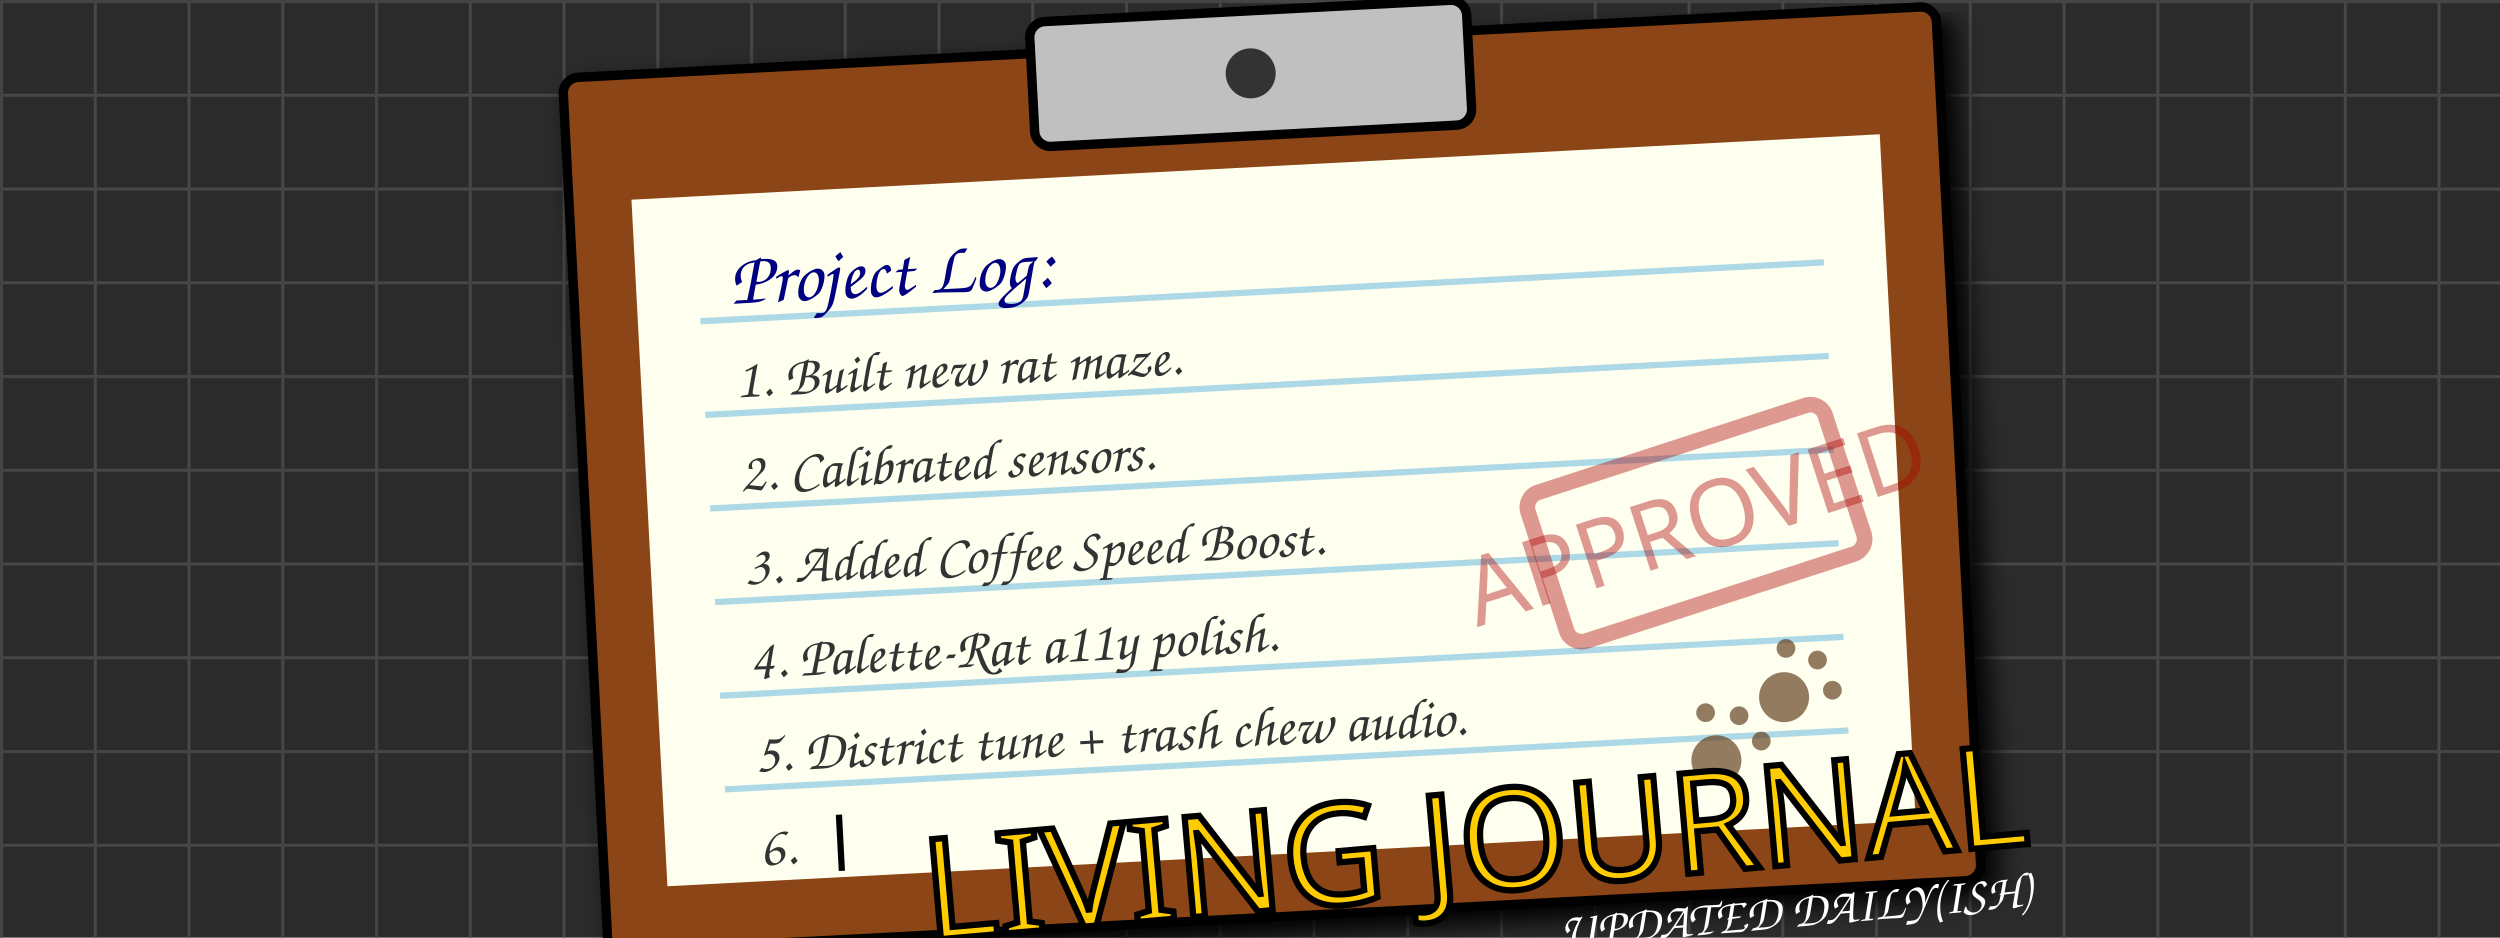
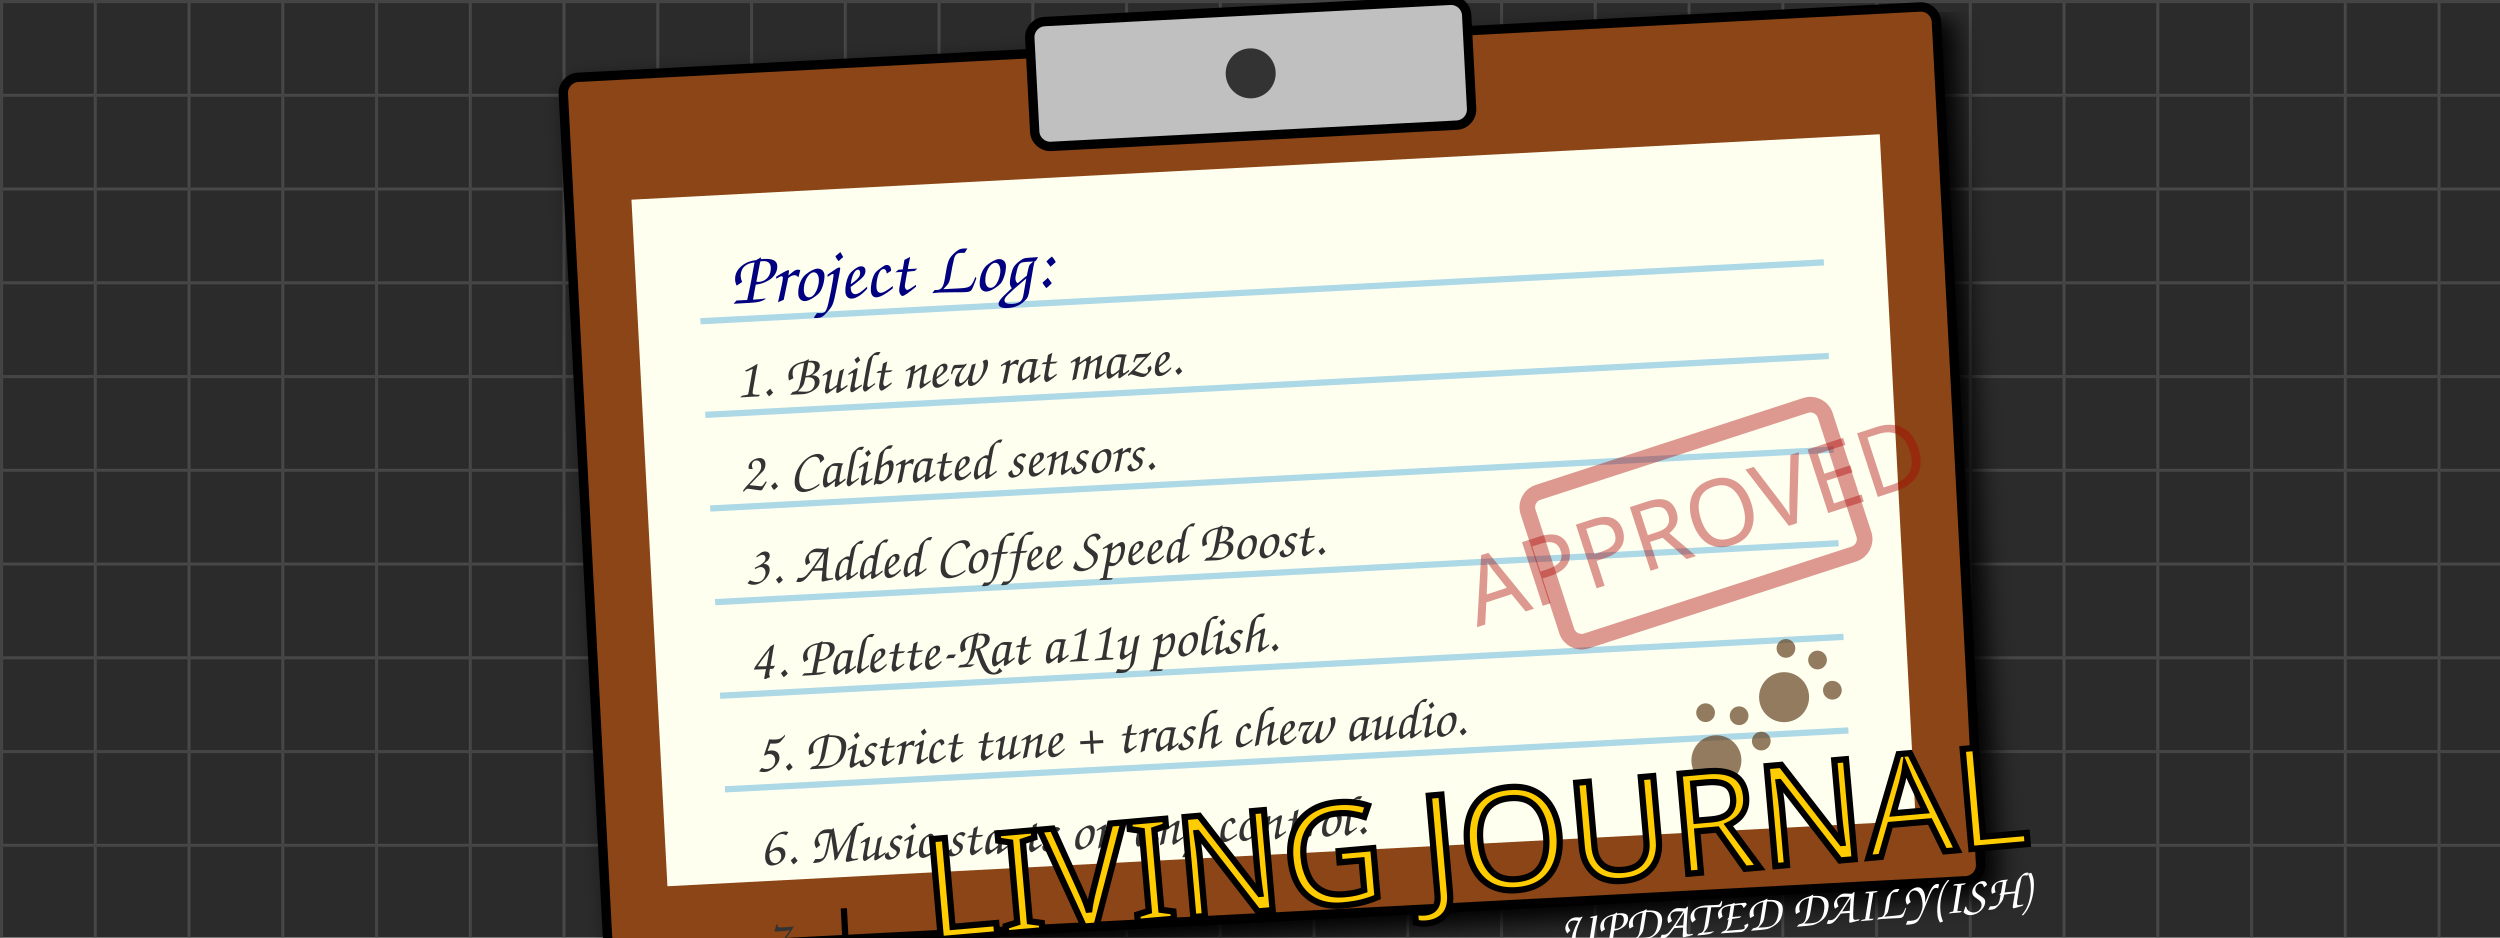
<svg xmlns="http://www.w3.org/2000/svg" width="800" height="300" viewBox="0 0 800 300" style="background-color: #2b2b2b;">
  <defs>
    <pattern id="grid" width="30" height="30" patternUnits="userSpaceOnUse">
      <path d="M 30 0 L 0 0 0 30" fill="none" stroke="#444" stroke-width="2" />
    </pattern>
    <filter id="paper-shadow" x="-10%" y="-10%" width="120%" height="120%">
      <feGaussianBlur in="SourceAlpha" stdDeviation="4" />
      <feOffset dx="4" dy="4" result="offsetblur" />
      <feComponentTransfer>
        <feFuncA type="linear" slope="0.5" />
      </feComponentTransfer>
      <feMerge>
        <feMergeNode in="offsetblur" />
        <feMergeNode in="SourceGraphic" />
      </feMerge>
    </filter>
  </defs>
  <rect width="800" height="300" fill="#2b2b2b" />
  <rect width="800" height="300" fill="url(#grid)" />
  <g transform="translate(180, 25) rotate(-3)">
    <rect x="0" y="0" width="440" height="280" rx="5" fill="#8B4513" stroke="black" stroke-width="3" filter="url(#paper-shadow)" />
    <rect x="20" y="40" width="400" height="220" fill="#fffff0" stroke="none" />
    <rect x="150" y="-10" width="140" height="40" rx="5" fill="#c0c0c0" stroke="black" stroke-width="3" />
    <circle cx="220" cy="10" r="8" fill="#333" />
    <g stroke="#add8e6" stroke-width="2">
      <line x1="40" y1="80" x2="400" y2="80" />
      <line x1="40" y1="110" x2="400" y2="110" />
      <line x1="40" y1="140" x2="400" y2="140" />
      <line x1="40" y1="170" x2="400" y2="170" />
      <line x1="40" y1="200" x2="400" y2="200" />
      <line x1="40" y1="230" x2="400" y2="230" />
    </g>
    <text x="50" y="75" font-family="Comic Sans MS, cursive, sans-serif" font-size="24" fill="#000080">Project Log:</text>
    <g>
      <text x="50" y="105" font-family="Comic Sans MS, cursive, sans-serif" font-size="18" fill="#333">1. Built new rat maze.</text>
      <animate attributeName="opacity" values="0;1" dur="0.5s" fill="freeze" />
    </g>
    <g>
      <text x="50" y="135" font-family="Comic Sans MS, cursive, sans-serif" font-size="18" fill="#333">2. Calibrated sensors.</text>
      <animate attributeName="opacity" values="0;1" begin="0.5s" dur="0.5s" fill="freeze" />
    </g>
    <g>
      <text x="50" y="165" font-family="Comic Sans MS, cursive, sans-serif" font-size="18" fill="#333">3. Added Coffee Speed Boost.</text>
      <animate attributeName="opacity" values="0;1" begin="1.0s" dur="0.5s" fill="freeze" />
    </g>
    <g>
      <text x="50" y="195" font-family="Comic Sans MS, cursive, sans-serif" font-size="18" fill="#333">4. Palette-Rat a11y polish.</text>
      <animate attributeName="opacity" values="0;1" begin="1.5s" dur="0.5s" fill="freeze" />
    </g>
    <g>
      <text x="50" y="225" font-family="Comic Sans MS, cursive, sans-serif" font-size="18" fill="#333">5. District tune + trash chew audio.</text>
      <animate attributeName="opacity" values="0;1" begin="2.0s" dur="0.5s" fill="freeze" />
    </g>
    <g>
-       <text x="50" y="255" font-family="Comic Sans MS, cursive, sans-serif" font-size="18" fill="#333">6. </text>
-       <rect x="75" y="240" width="2" height="18" fill="black">
+       <text x="50" y="255" font-family="Comic Sans MS, cursive, sans-serif" font-size="18" fill="#333">6. Music starts on any control.</text>
+       <animate attributeName="opacity" values="0;1" begin="2.5s" dur="0.5s" fill="freeze" />
+     </g>
+     <g>
+       <text x="50" y="285" font-family="Comic Sans MS, cursive, sans-serif" font-size="18" fill="#333">7. </text>
+       <rect x="75" y="270" width="2" height="18" fill="black">
        <animate attributeName="opacity" values="1;0;1" dur="0.8s" repeatCount="indefinite" />
      </rect>
    </g>
    <g transform="translate(300, 150) rotate(-15)">
      <rect x="0" y="0" width="100" height="50" rx="5" fill="none" stroke="#aa0000" stroke-width="5" opacity="0.4" />
      <text x="50" y="35" font-family="Impact, sans-serif" font-size="30" fill="#aa0000" text-anchor="middle" opacity="0.4">APPROVED</text>
    </g>
    <g transform="translate(350, 210) rotate(30)" fill="#654321" opacity="0.7">
      <circle cx="20" cy="20" r="8" />
      <circle cx="10" cy="8" r="3" />
      <circle cx="20" cy="4" r="3" />
      <circle cx="30" cy="8" r="3" />
    </g>
    <g transform="translate(380, 190) rotate(45)" fill="#654321" opacity="0.7">
      <circle cx="20" cy="20" r="8" />
      <circle cx="10" cy="8" r="3" />
      <circle cx="20" cy="4" r="3" />
      <circle cx="30" cy="8" r="3" />
    </g>
  </g>
  <text x="650" y="270" font-family="Impact, sans-serif" font-size="45" fill="#ffcc00" stroke="black" stroke-width="2" text-anchor="end" transform="rotate(-5 650 270)">LIVING JOURNAL</text>
  <text x="650" y="290" font-family="Comic Sans MS, cursive, sans-serif" font-size="16" fill="#fff" text-anchor="end" transform="rotate(-5 650 290)">UPDATED DAILY(ISH)</text>
</svg>
